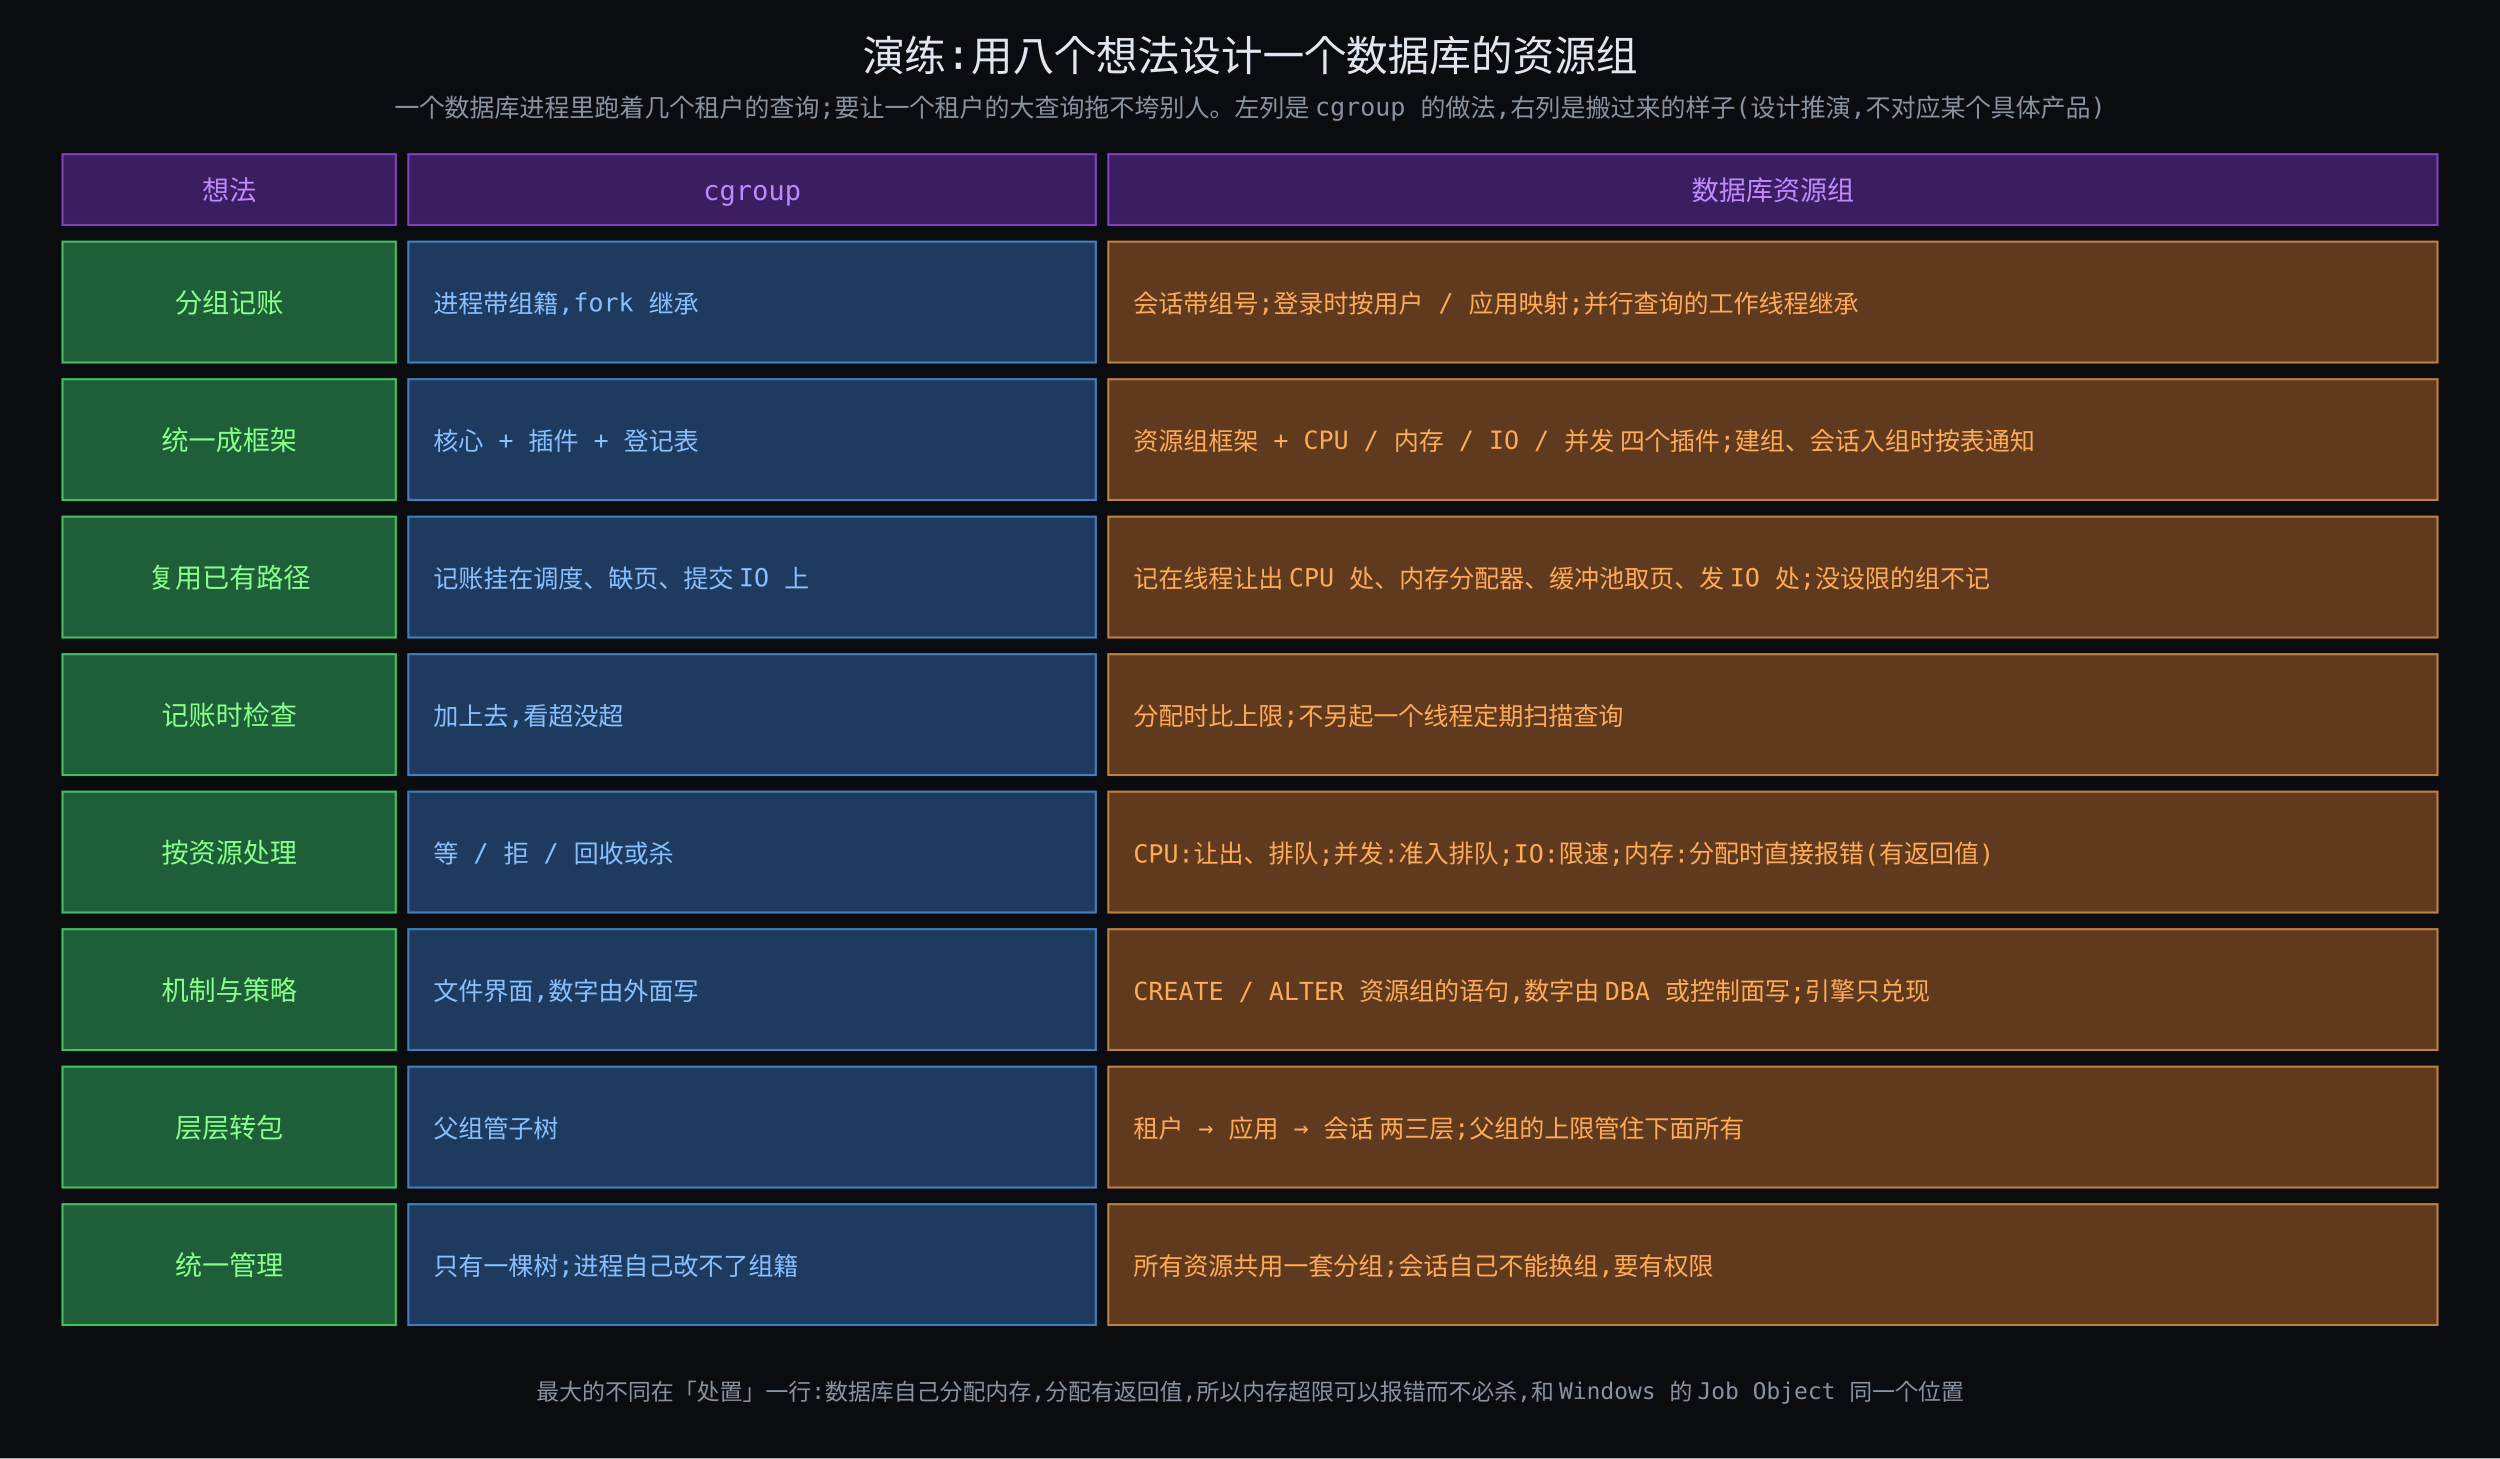
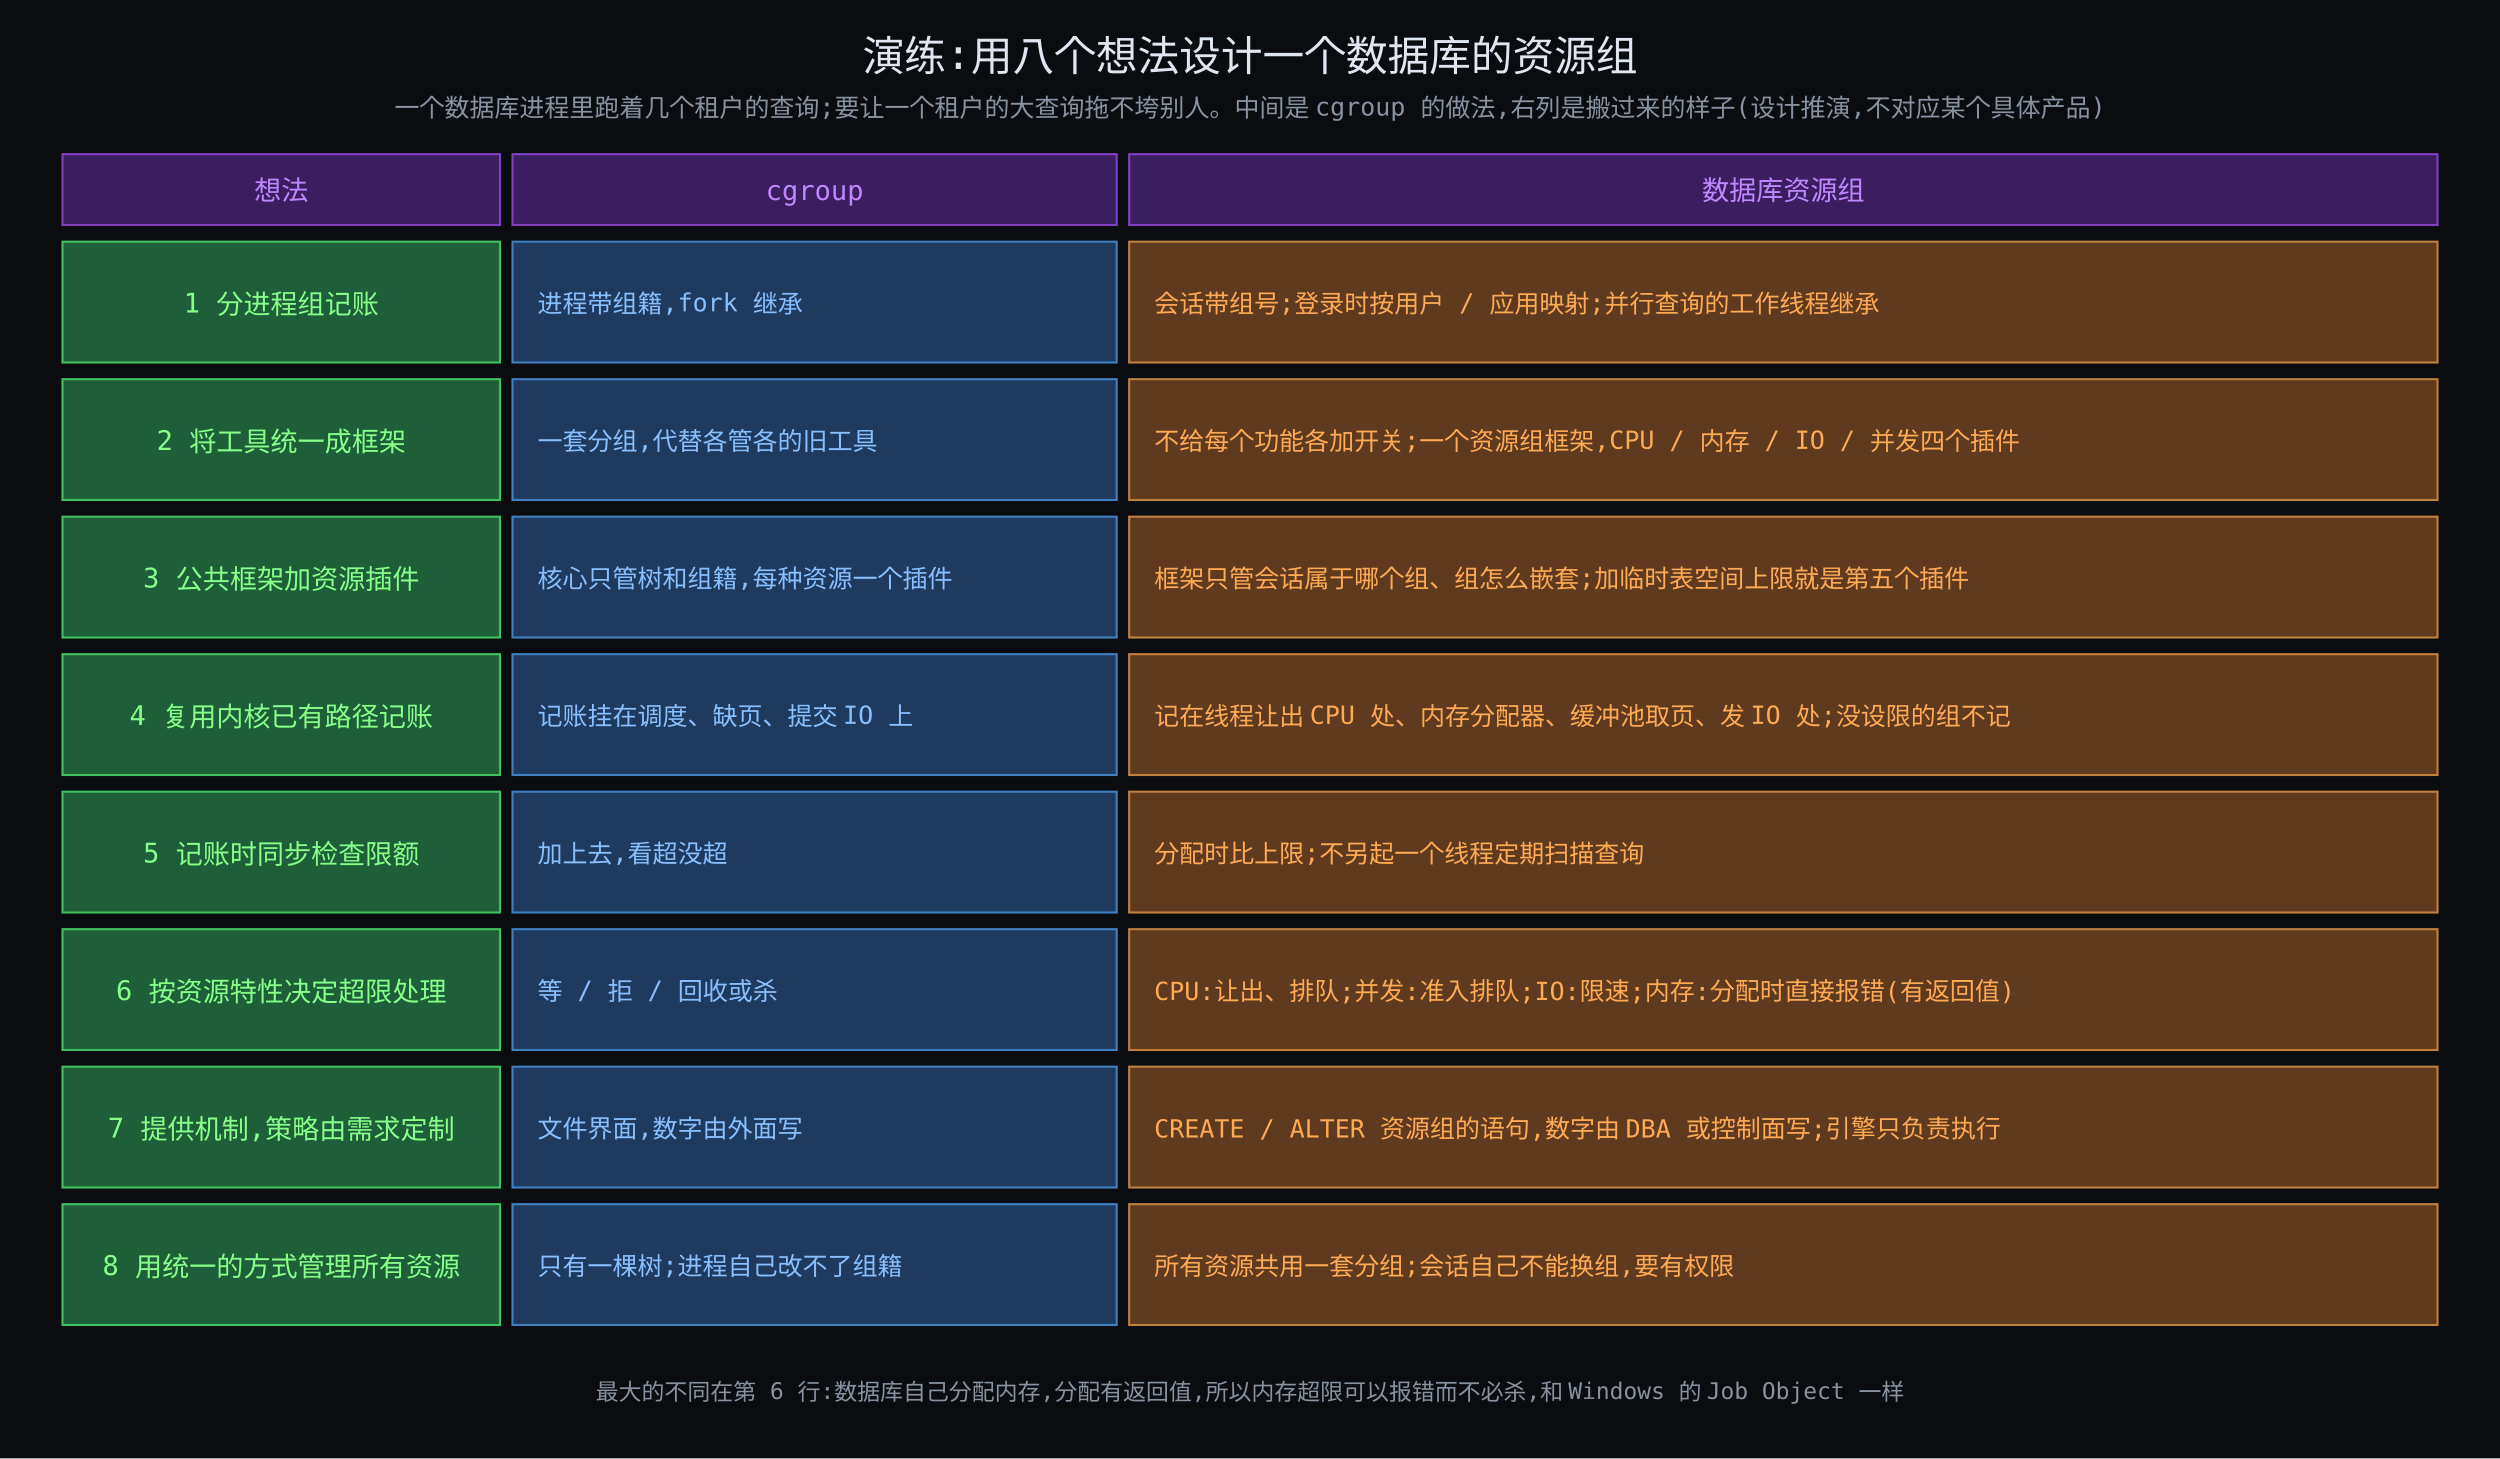
<svg xmlns="http://www.w3.org/2000/svg" viewBox="0 0 1200 700" font-family="JetBrains Mono, Consolas, monospace">
  <rect width="1200" height="700" fill="#0a0c10" />
  <text x="600" y="34" text-anchor="middle" fill="#e0e6f0" font-size="20">演练:用八个想法设计一个数据库的资源组</text>
-   <text x="600" y="56" text-anchor="middle" fill="#8892a0" font-size="12">一个数据库进程里跑着几个租户的查询;要让一个租户的大查询拖不垮别人。左列是 cgroup 的做法,右列是搬过来的样子(设计推演,不对应某个具体产品)</text>
-   <rect x="30" y="74" width="160" height="34" fill="#3a1e5f" stroke="#8040c0" />
-   <text x="110" y="96" text-anchor="middle" fill="#c088ff" font-size="13">想法</text>
-   <rect x="196" y="74" width="330" height="34" fill="#3a1e5f" stroke="#8040c0" />
-   <text x="361" y="96" text-anchor="middle" fill="#c088ff" font-size="13">cgroup</text>
-   <rect x="532" y="74" width="638" height="34" fill="#3a1e5f" stroke="#8040c0" />
-   <text x="851" y="96" text-anchor="middle" fill="#c088ff" font-size="13">数据库资源组</text>
-   <rect x="30" y="116" width="160" height="58" fill="#1e5f3a" stroke="#40c060" />
-   <text x="110" y="150" text-anchor="middle" fill="#88ff88" font-size="13">分组记账</text>
-   <rect x="196" y="116" width="330" height="58" fill="#1e3a5f" stroke="#4080c0" />
-   <text x="208" y="150" fill="#88c0ff" font-size="12">进程带组籍,fork 继承</text>
-   <rect x="532" y="116" width="638" height="58" fill="#5f3a1e" stroke="#c08040" />
-   <text x="544" y="150" fill="#ffaa55" font-size="12">会话带组号;登录时按用户 / 应用映射;并行查询的工作线程继承</text>
-   <rect x="30" y="182" width="160" height="58" fill="#1e5f3a" stroke="#40c060" />
-   <text x="110" y="216" text-anchor="middle" fill="#88ff88" font-size="13">统一成框架</text>
-   <rect x="196" y="182" width="330" height="58" fill="#1e3a5f" stroke="#4080c0" />
-   <text x="208" y="216" fill="#88c0ff" font-size="12">核心 + 插件 + 登记表</text>
-   <rect x="532" y="182" width="638" height="58" fill="#5f3a1e" stroke="#c08040" />
-   <text x="544" y="216" fill="#ffaa55" font-size="12">资源组框架 + CPU / 内存 / IO / 并发 四个插件;建组、会话入组时按表通知</text>
-   <rect x="30" y="248" width="160" height="58" fill="#1e5f3a" stroke="#40c060" />
-   <text x="110" y="282" text-anchor="middle" fill="#88ff88" font-size="13">复用已有路径</text>
-   <rect x="196" y="248" width="330" height="58" fill="#1e3a5f" stroke="#4080c0" />
-   <text x="208" y="282" fill="#88c0ff" font-size="12">记账挂在调度、缺页、提交 IO 上</text>
-   <rect x="532" y="248" width="638" height="58" fill="#5f3a1e" stroke="#c08040" />
-   <text x="544" y="282" fill="#ffaa55" font-size="12">记在线程让出 CPU 处、内存分配器、缓冲池取页、发 IO 处;没设限的组不记</text>
-   <rect x="30" y="314" width="160" height="58" fill="#1e5f3a" stroke="#40c060" />
-   <text x="110" y="348" text-anchor="middle" fill="#88ff88" font-size="13">记账时检查</text>
-   <rect x="196" y="314" width="330" height="58" fill="#1e3a5f" stroke="#4080c0" />
-   <text x="208" y="348" fill="#88c0ff" font-size="12">加上去,看超没超</text>
-   <rect x="532" y="314" width="638" height="58" fill="#5f3a1e" stroke="#c08040" />
-   <text x="544" y="348" fill="#ffaa55" font-size="12">分配时比上限;不另起一个线程定期扫描查询</text>
-   <rect x="30" y="380" width="160" height="58" fill="#1e5f3a" stroke="#40c060" />
-   <text x="110" y="414" text-anchor="middle" fill="#88ff88" font-size="13">按资源处理</text>
-   <rect x="196" y="380" width="330" height="58" fill="#1e3a5f" stroke="#4080c0" />
-   <text x="208" y="414" fill="#88c0ff" font-size="12">等 / 拒 / 回收或杀</text>
-   <rect x="532" y="380" width="638" height="58" fill="#5f3a1e" stroke="#c08040" />
-   <text x="544" y="414" fill="#ffaa55" font-size="12">CPU:让出、排队;并发:准入排队;IO:限速;内存:分配时直接报错(有返回值)</text>
-   <rect x="30" y="446" width="160" height="58" fill="#1e5f3a" stroke="#40c060" />
-   <text x="110" y="480" text-anchor="middle" fill="#88ff88" font-size="13">机制与策略</text>
-   <rect x="196" y="446" width="330" height="58" fill="#1e3a5f" stroke="#4080c0" />
-   <text x="208" y="480" fill="#88c0ff" font-size="12">文件界面,数字由外面写</text>
-   <rect x="532" y="446" width="638" height="58" fill="#5f3a1e" stroke="#c08040" />
-   <text x="544" y="480" fill="#ffaa55" font-size="12">CREATE / ALTER 资源组的语句,数字由 DBA 或控制面写;引擎只兑现</text>
-   <rect x="30" y="512" width="160" height="58" fill="#1e5f3a" stroke="#40c060" />
-   <text x="110" y="546" text-anchor="middle" fill="#88ff88" font-size="13">层层转包</text>
-   <rect x="196" y="512" width="330" height="58" fill="#1e3a5f" stroke="#4080c0" />
-   <text x="208" y="546" fill="#88c0ff" font-size="12">父组管子树</text>
-   <rect x="532" y="512" width="638" height="58" fill="#5f3a1e" stroke="#c08040" />
-   <text x="544" y="546" fill="#ffaa55" font-size="12">租户 → 应用 → 会话 两三层;父组的上限管住下面所有</text>
-   <rect x="30" y="578" width="160" height="58" fill="#1e5f3a" stroke="#40c060" />
-   <text x="110" y="612" text-anchor="middle" fill="#88ff88" font-size="13">统一管理</text>
-   <rect x="196" y="578" width="330" height="58" fill="#1e3a5f" stroke="#4080c0" />
-   <text x="208" y="612" fill="#88c0ff" font-size="12">只有一棵树;进程自己改不了组籍</text>
-   <rect x="532" y="578" width="638" height="58" fill="#5f3a1e" stroke="#c08040" />
-   <text x="544" y="612" fill="#ffaa55" font-size="12">所有资源共用一套分组;会话自己不能换组,要有权限</text>
-   <text x="600" y="672" text-anchor="middle" fill="#8892a0" font-size="11">最大的不同在「处置」一行:数据库自己分配内存,分配有返回值,所以内存超限可以报错而不必杀,和 Windows 的 Job Object 同一个位置</text>
+   <text x="600" y="56" text-anchor="middle" fill="#8892a0" font-size="12">一个数据库进程里跑着几个租户的查询;要让一个租户的大查询拖不垮别人。中间是 cgroup 的做法,右列是搬过来的样子(设计推演,不对应某个具体产品)</text>
+   <rect x="30" y="74" width="210" height="34" fill="#3a1e5f" stroke="#8040c0" />
+   <text x="135" y="96" text-anchor="middle" fill="#c088ff" font-size="13">想法</text>
+   <rect x="246" y="74" width="290" height="34" fill="#3a1e5f" stroke="#8040c0" />
+   <text x="391" y="96" text-anchor="middle" fill="#c088ff" font-size="13">cgroup</text>
+   <rect x="542" y="74" width="628" height="34" fill="#3a1e5f" stroke="#8040c0" />
+   <text x="856" y="96" text-anchor="middle" fill="#c088ff" font-size="13">数据库资源组</text>
+   <rect x="30" y="116" width="210" height="58" fill="#1e5f3a" stroke="#40c060" />
+   <text x="135" y="150" text-anchor="middle" fill="#88ff88" font-size="13">1 分进程组记账</text>
+   <rect x="246" y="116" width="290" height="58" fill="#1e3a5f" stroke="#4080c0" />
+   <text x="258" y="150" fill="#88c0ff" font-size="12">进程带组籍,fork 继承</text>
+   <rect x="542" y="116" width="628" height="58" fill="#5f3a1e" stroke="#c08040" />
+   <text x="554" y="150" fill="#ffaa55" font-size="12">会话带组号;登录时按用户 / 应用映射;并行查询的工作线程继承</text>
+   <rect x="30" y="182" width="210" height="58" fill="#1e5f3a" stroke="#40c060" />
+   <text x="135" y="216" text-anchor="middle" fill="#88ff88" font-size="13">2 将工具统一成框架</text>
+   <rect x="246" y="182" width="290" height="58" fill="#1e3a5f" stroke="#4080c0" />
+   <text x="258" y="216" fill="#88c0ff" font-size="12">一套分组,代替各管各的旧工具</text>
+   <rect x="542" y="182" width="628" height="58" fill="#5f3a1e" stroke="#c08040" />
+   <text x="554" y="216" fill="#ffaa55" font-size="12">不给每个功能各加开关;一个资源组框架,CPU / 内存 / IO / 并发四个插件</text>
+   <rect x="30" y="248" width="210" height="58" fill="#1e5f3a" stroke="#40c060" />
+   <text x="135" y="282" text-anchor="middle" fill="#88ff88" font-size="13">3 公共框架加资源插件</text>
+   <rect x="246" y="248" width="290" height="58" fill="#1e3a5f" stroke="#4080c0" />
+   <text x="258" y="282" fill="#88c0ff" font-size="12">核心只管树和组籍,每种资源一个插件</text>
+   <rect x="542" y="248" width="628" height="58" fill="#5f3a1e" stroke="#c08040" />
+   <text x="554" y="282" fill="#ffaa55" font-size="12">框架只管会话属于哪个组、组怎么嵌套;加临时表空间上限就是第五个插件</text>
+   <rect x="30" y="314" width="210" height="58" fill="#1e5f3a" stroke="#40c060" />
+   <text x="135" y="348" text-anchor="middle" fill="#88ff88" font-size="13">4 复用内核已有路径记账</text>
+   <rect x="246" y="314" width="290" height="58" fill="#1e3a5f" stroke="#4080c0" />
+   <text x="258" y="348" fill="#88c0ff" font-size="12">记账挂在调度、缺页、提交 IO 上</text>
+   <rect x="542" y="314" width="628" height="58" fill="#5f3a1e" stroke="#c08040" />
+   <text x="554" y="348" fill="#ffaa55" font-size="12">记在线程让出 CPU 处、内存分配器、缓冲池取页、发 IO 处;没设限的组不记</text>
+   <rect x="30" y="380" width="210" height="58" fill="#1e5f3a" stroke="#40c060" />
+   <text x="135" y="414" text-anchor="middle" fill="#88ff88" font-size="13">5 记账时同步检查限额</text>
+   <rect x="246" y="380" width="290" height="58" fill="#1e3a5f" stroke="#4080c0" />
+   <text x="258" y="414" fill="#88c0ff" font-size="12">加上去,看超没超</text>
+   <rect x="542" y="380" width="628" height="58" fill="#5f3a1e" stroke="#c08040" />
+   <text x="554" y="414" fill="#ffaa55" font-size="12">分配时比上限;不另起一个线程定期扫描查询</text>
+   <rect x="30" y="446" width="210" height="58" fill="#1e5f3a" stroke="#40c060" />
+   <text x="135" y="480" text-anchor="middle" fill="#88ff88" font-size="13">6 按资源特性决定超限处理</text>
+   <rect x="246" y="446" width="290" height="58" fill="#1e3a5f" stroke="#4080c0" />
+   <text x="258" y="480" fill="#88c0ff" font-size="12">等 / 拒 / 回收或杀</text>
+   <rect x="542" y="446" width="628" height="58" fill="#5f3a1e" stroke="#c08040" />
+   <text x="554" y="480" fill="#ffaa55" font-size="12">CPU:让出、排队;并发:准入排队;IO:限速;内存:分配时直接报错(有返回值)</text>
+   <rect x="30" y="512" width="210" height="58" fill="#1e5f3a" stroke="#40c060" />
+   <text x="135" y="546" text-anchor="middle" fill="#88ff88" font-size="13">7 提供机制,策略由需求定制</text>
+   <rect x="246" y="512" width="290" height="58" fill="#1e3a5f" stroke="#4080c0" />
+   <text x="258" y="546" fill="#88c0ff" font-size="12">文件界面,数字由外面写</text>
+   <rect x="542" y="512" width="628" height="58" fill="#5f3a1e" stroke="#c08040" />
+   <text x="554" y="546" fill="#ffaa55" font-size="12">CREATE / ALTER 资源组的语句,数字由 DBA 或控制面写;引擎只负责执行</text>
+   <rect x="30" y="578" width="210" height="58" fill="#1e5f3a" stroke="#40c060" />
+   <text x="135" y="612" text-anchor="middle" fill="#88ff88" font-size="13">8 用统一的方式管理所有资源</text>
+   <rect x="246" y="578" width="290" height="58" fill="#1e3a5f" stroke="#4080c0" />
+   <text x="258" y="612" fill="#88c0ff" font-size="12">只有一棵树;进程自己改不了组籍</text>
+   <rect x="542" y="578" width="628" height="58" fill="#5f3a1e" stroke="#c08040" />
+   <text x="554" y="612" fill="#ffaa55" font-size="12">所有资源共用一套分组;会话自己不能换组,要有权限</text>
+   <text x="600" y="672" text-anchor="middle" fill="#8892a0" font-size="11">最大的不同在第 6 行:数据库自己分配内存,分配有返回值,所以内存超限可以报错而不必杀,和 Windows 的 Job Object 一样</text>
</svg>
